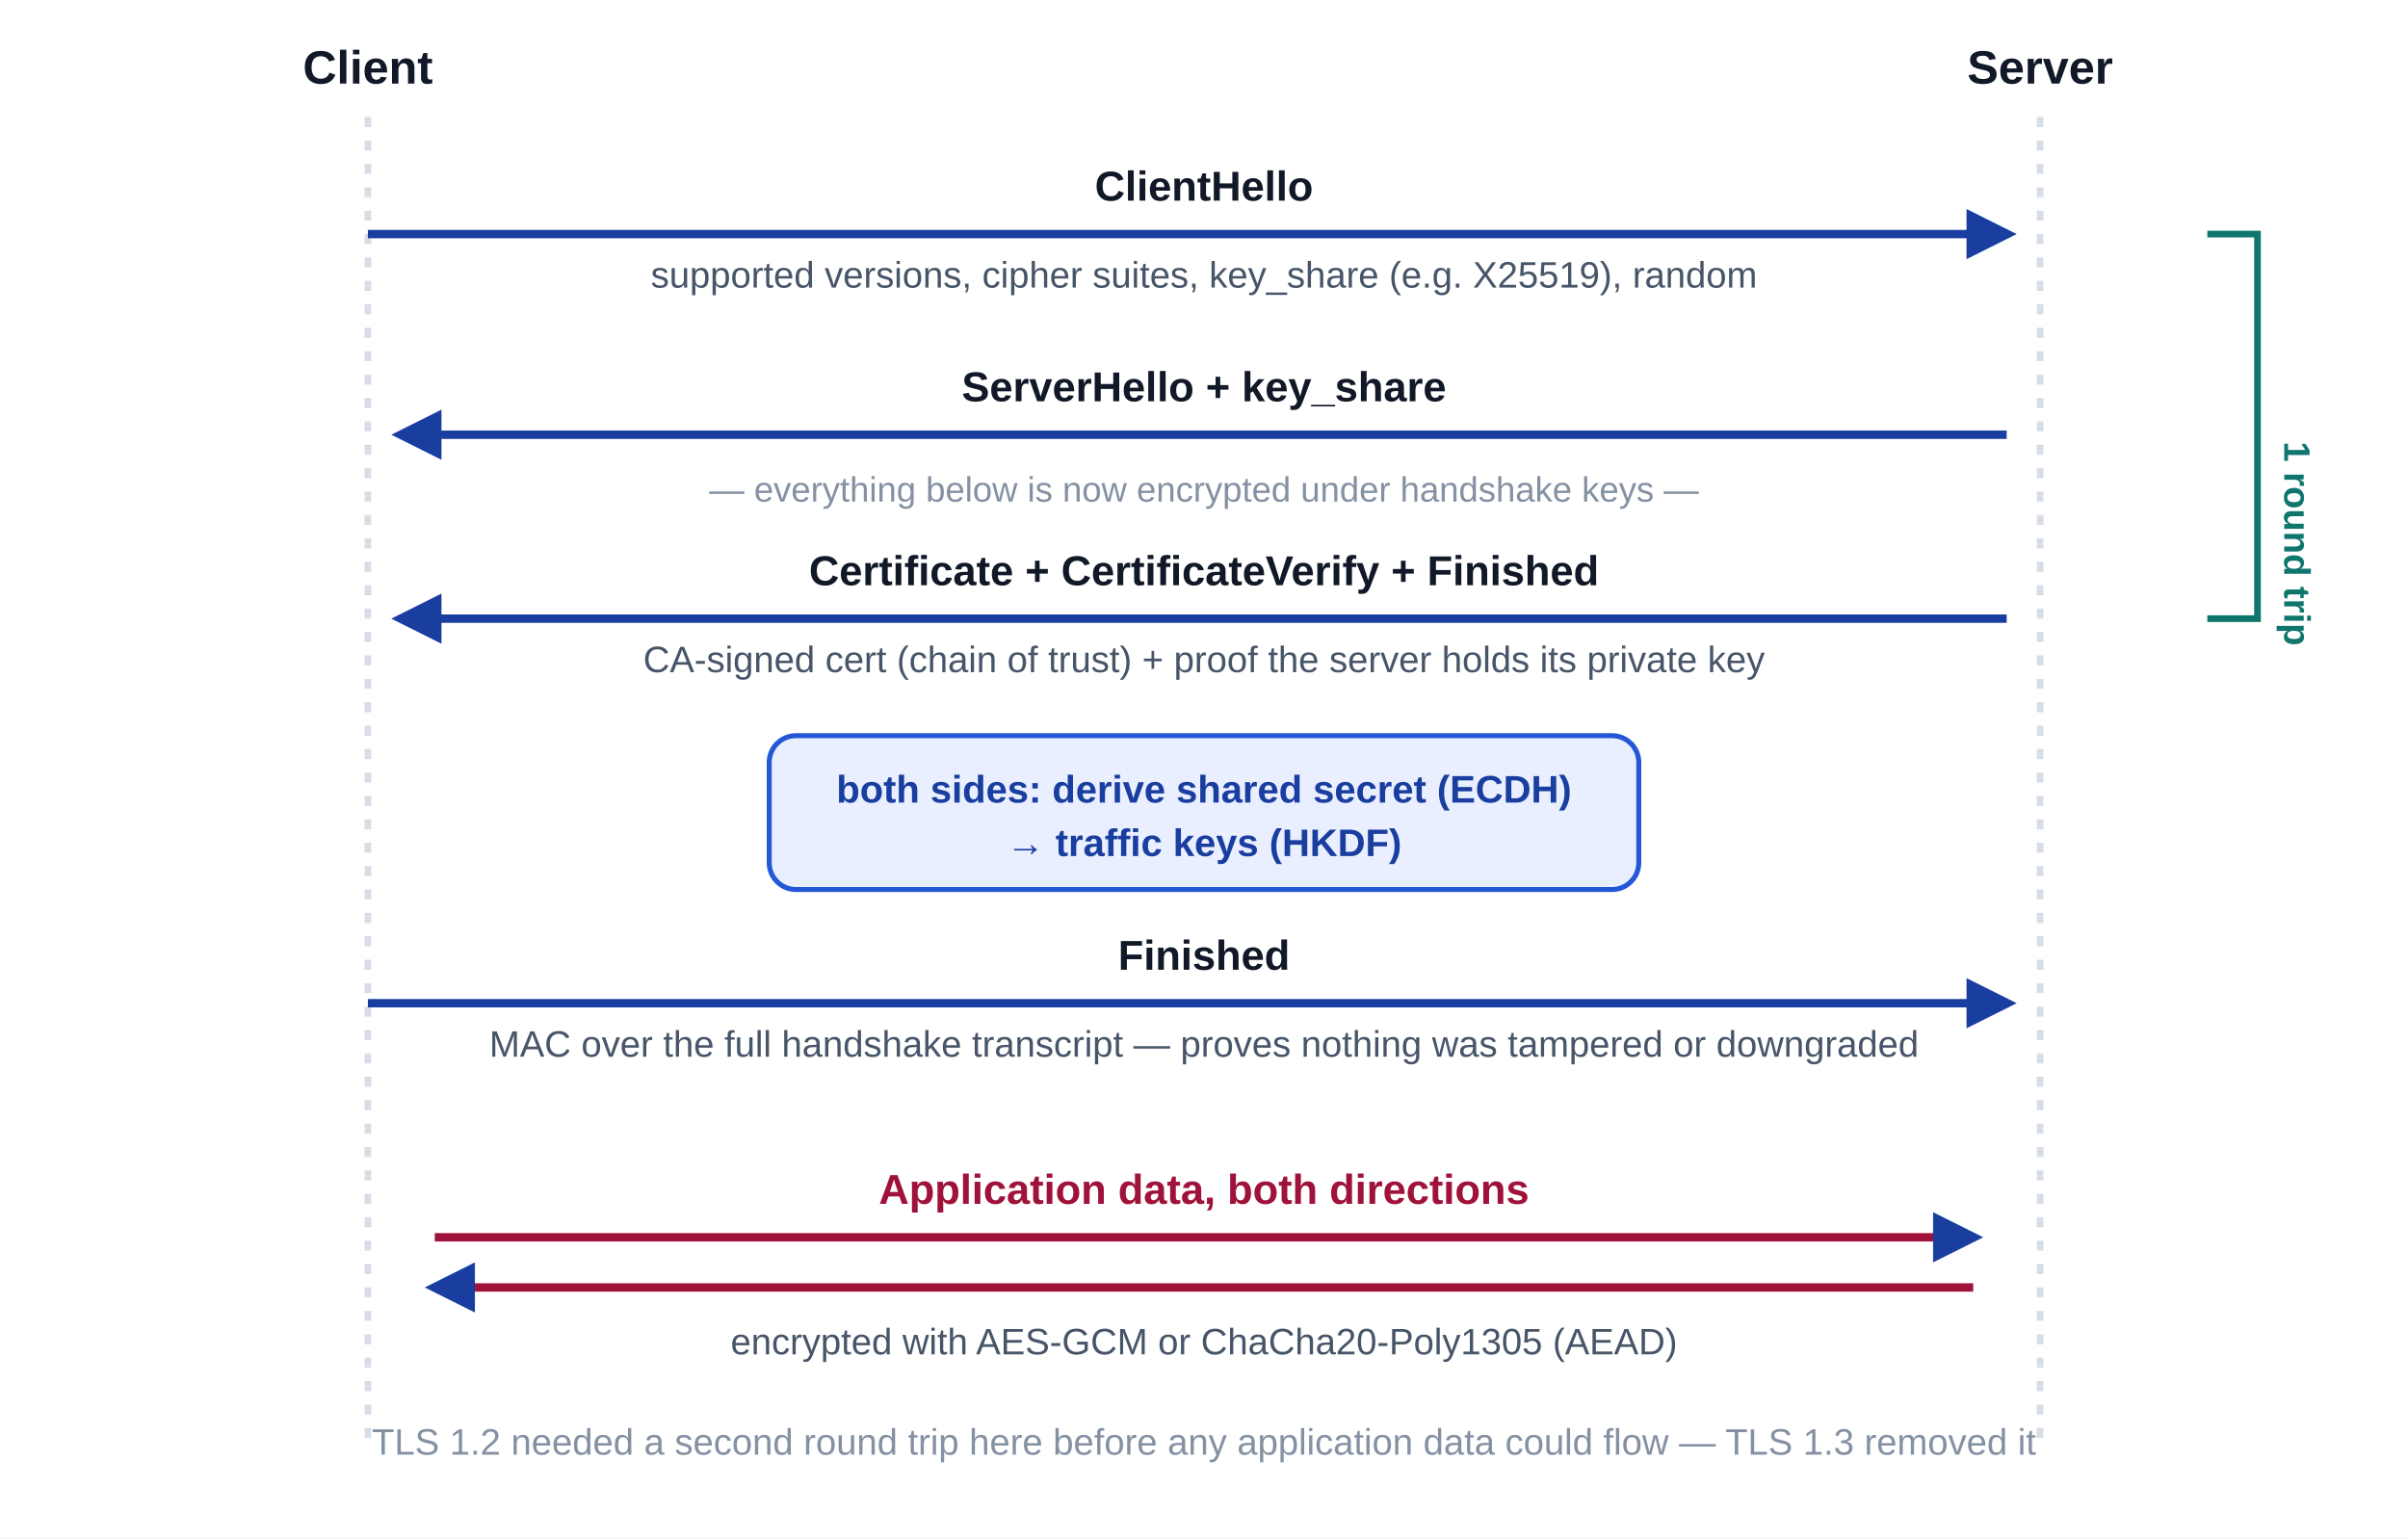
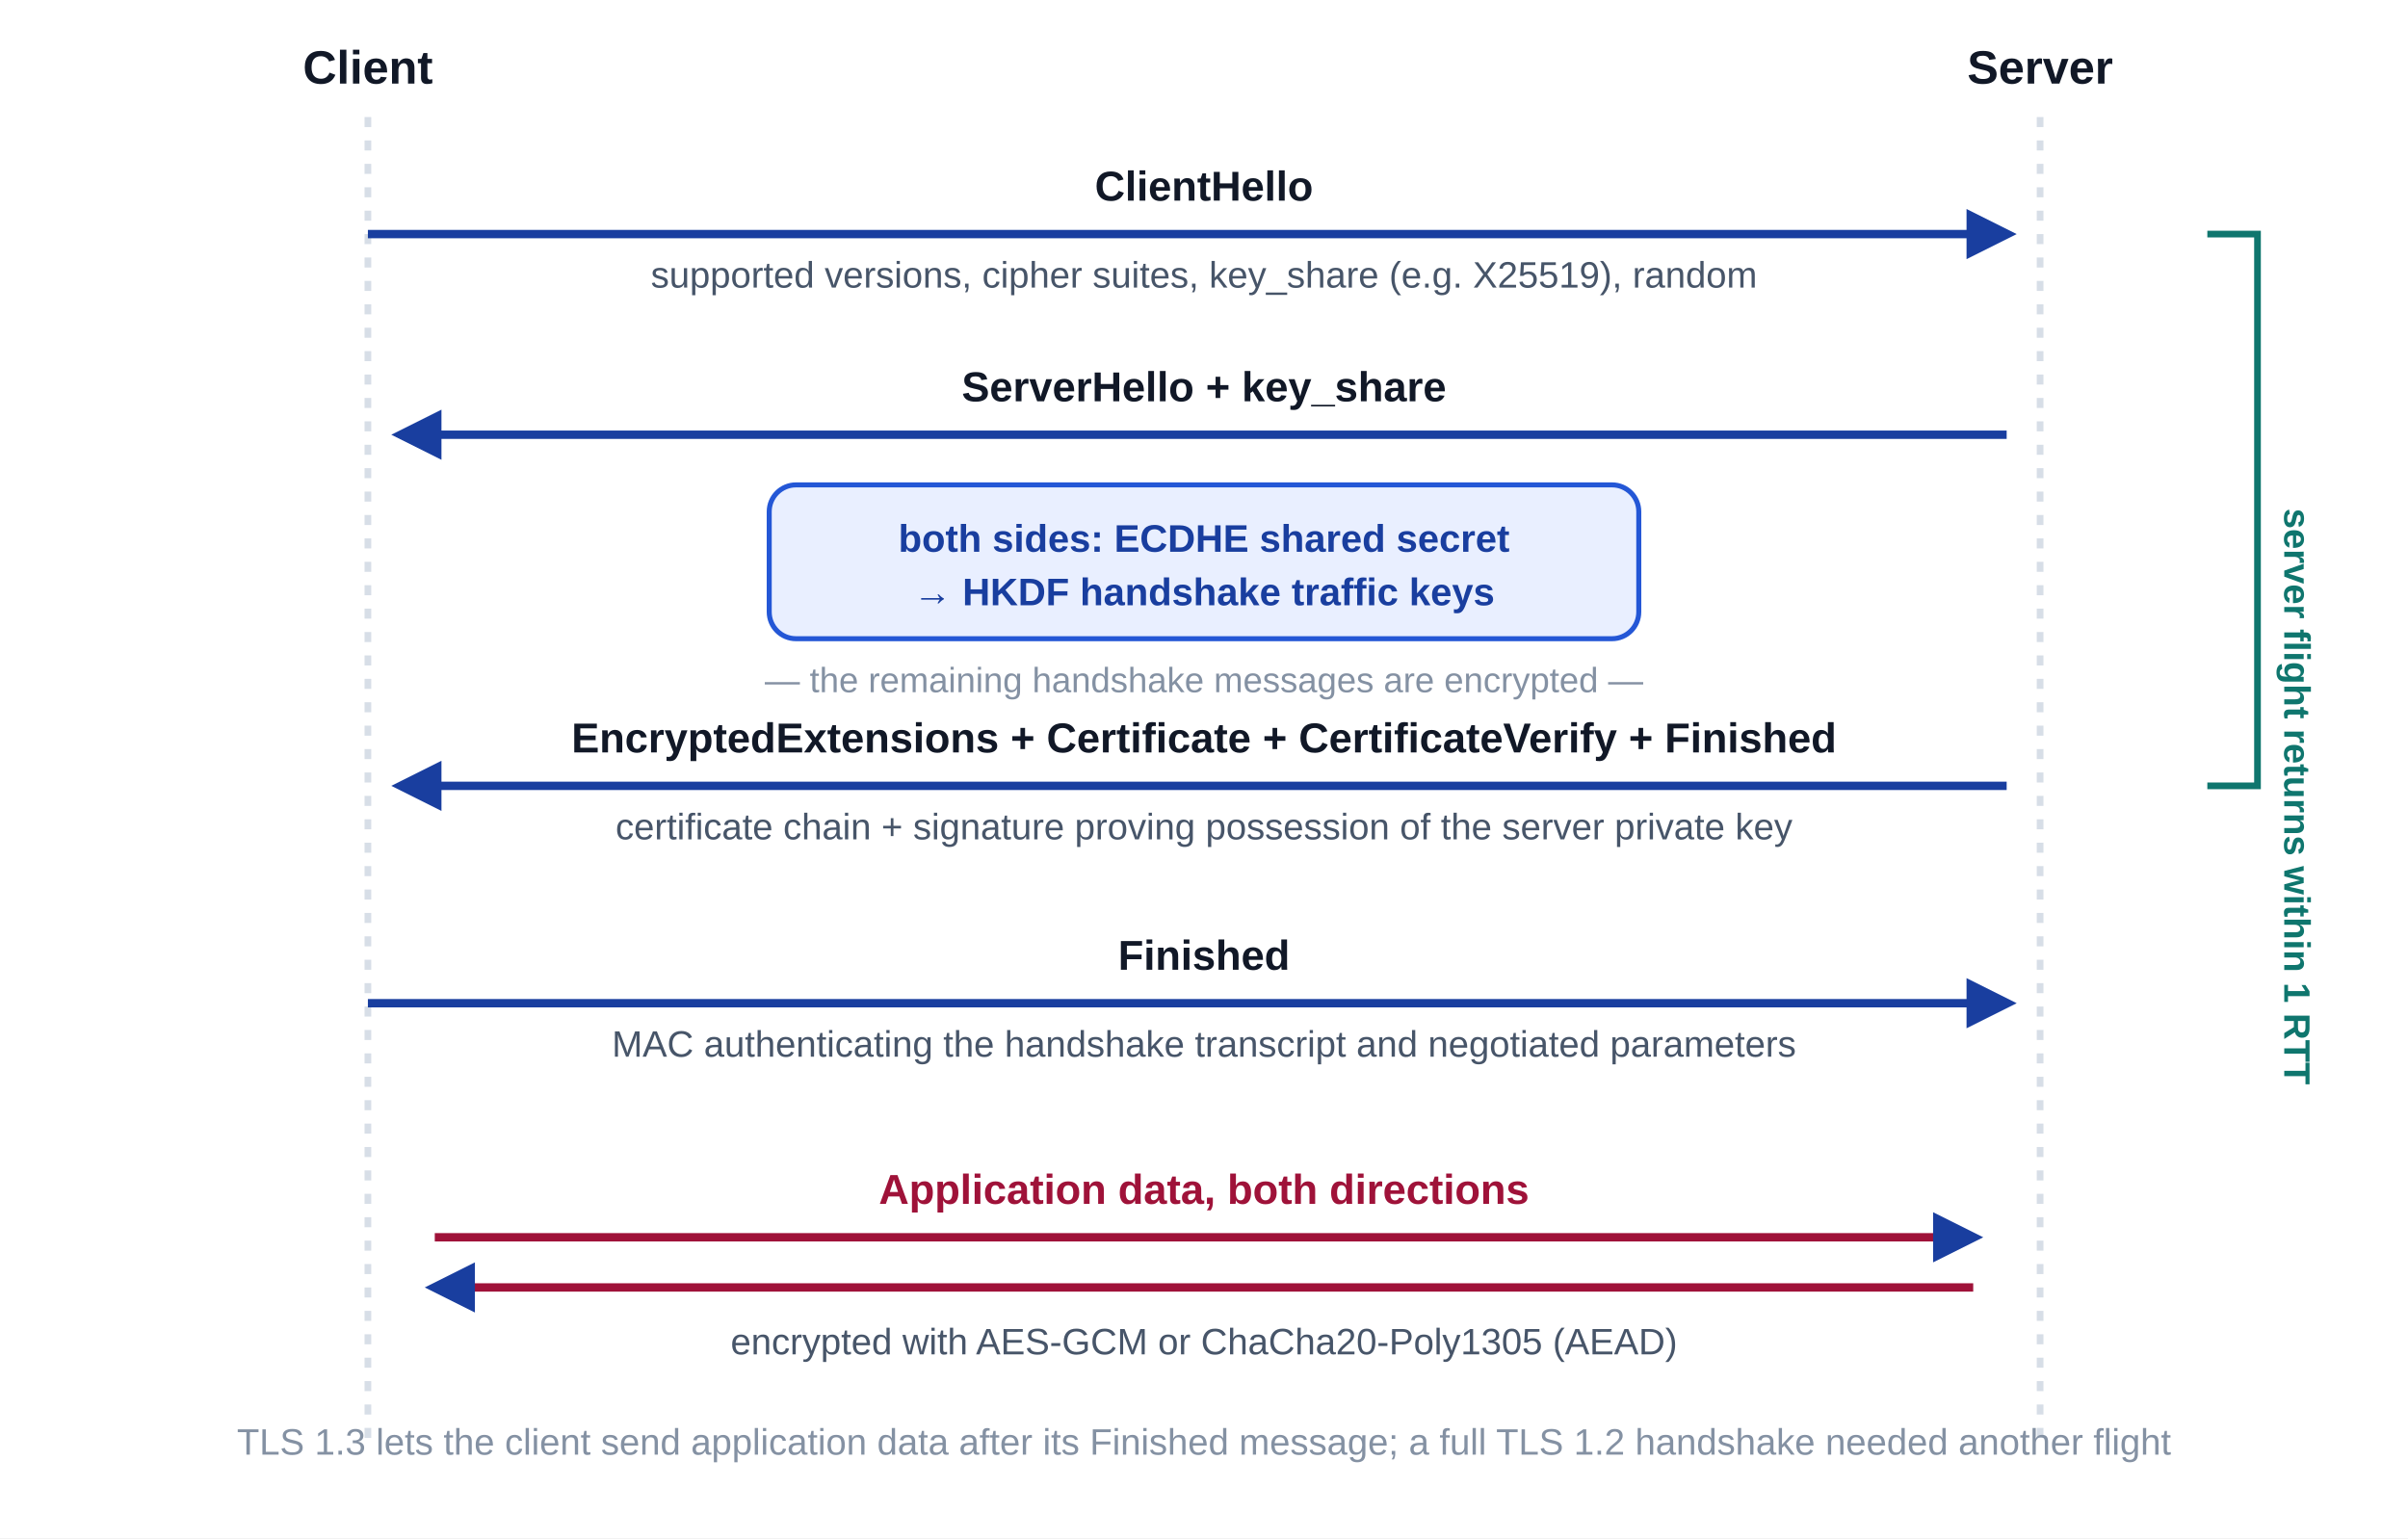
<svg xmlns="http://www.w3.org/2000/svg" viewBox="0 0 720 460" font-family="-apple-system,'Segoe UI',Arial,sans-serif">
  <rect x="0" y="0" width="720" height="460" fill="#ffffff" />
  <defs>
    <marker id="ah6" viewBox="0 0 10 10" refX="8" refY="5" markerWidth="6" markerHeight="6" orient="auto-start-reverse">
      <path d="M0 0 L10 5 L0 10 z" fill="#193e9f" />
    </marker>
  </defs>
  <text x="110" y="25" font-size="14" font-weight="700" fill="#111827" text-anchor="middle">Client</text>
  <text x="610" y="25" font-size="14" font-weight="700" fill="#111827" text-anchor="middle">Server</text>
  <line x1="110" y1="35" x2="110" y2="430" stroke="#d7dee7" stroke-width="2" stroke-dasharray="3 4" />
  <line x1="610" y1="35" x2="610" y2="430" stroke="#d7dee7" stroke-width="2" stroke-dasharray="3 4" />
  <path d="M110 70 L600 70" stroke="#193e9f" stroke-width="2.5" fill="none" marker-end="url(#ah6)" />
  <text x="360" y="60" font-size="12.5" font-weight="700" fill="#111827" text-anchor="middle">ClientHello</text>
  <text x="360" y="86" font-size="11" fill="#475569" text-anchor="middle">supported versions, cipher suites, key_share (e.g. X25519), random</text>
  <path d="M600 130 L120 130" stroke="#193e9f" stroke-width="2.5" fill="none" marker-end="url(#ah6)" />
  <text x="360" y="120" font-size="12.5" font-weight="700" fill="#111827" text-anchor="middle">ServerHello + key_share</text>
-   <text x="360" y="150" font-size="10.5" fill="#8491a3" text-anchor="middle">— everything below is now encrypted under handshake keys —</text>
-   <path d="M600 185 L120 185" stroke="#193e9f" stroke-width="2.5" fill="none" marker-end="url(#ah6)" />
-   <text x="360" y="175" font-size="12.5" font-weight="700" fill="#111827" text-anchor="middle">Certificate + CertificateVerify + Finished</text>
-   <text x="360" y="201" font-size="11" fill="#475569" text-anchor="middle">CA-signed cert (chain of trust) + proof the server holds its private key</text>
-   <path d="M660 70 L675 70 L675 185 L660 185" stroke="#0f766e" stroke-width="2" fill="none" />
-   <text x="683" y="132" font-size="11" font-weight="700" fill="#0f766e" text-anchor="start" transform="rotate(90 683 132)">1 round trip</text>
-   <rect x="230" y="220" width="260" height="46" rx="8" fill="#e9efff" stroke="#2457d6" stroke-width="1.5" />
-   <text x="360" y="240" font-size="11.5" font-weight="700" fill="#193e9f" text-anchor="middle">both sides: derive shared secret (ECDH)</text>
-   <text x="360" y="256" font-size="11.5" font-weight="700" fill="#193e9f" text-anchor="middle">→ traffic keys (HKDF)</text>
+   <rect x="230" y="145" width="260" height="46" rx="8" fill="#e9efff" stroke="#2457d6" stroke-width="1.5" />
+   <text x="360" y="165" font-size="11.5" font-weight="700" fill="#193e9f" text-anchor="middle">both sides: ECDHE shared secret</text>
+   <text x="360" y="181" font-size="11.5" font-weight="700" fill="#193e9f" text-anchor="middle">→ HKDF handshake traffic keys</text>
+   <text x="360" y="207" font-size="10.5" fill="#8491a3" text-anchor="middle">— the remaining handshake messages are encrypted —</text>
+   <path d="M600 235 L120 235" stroke="#193e9f" stroke-width="2.5" fill="none" marker-end="url(#ah6)" />
+   <text x="360" y="225" font-size="12.5" font-weight="700" fill="#111827" text-anchor="middle">EncryptedExtensions + Certificate + CertificateVerify + Finished</text>
+   <text x="360" y="251" font-size="11" fill="#475569" text-anchor="middle">certificate chain + signature proving possession of the server private key</text>
+   <path d="M660 70 L675 70 L675 235 L660 235" stroke="#0f766e" stroke-width="2" fill="none" />
+   <text x="683" y="152" font-size="11" font-weight="700" fill="#0f766e" text-anchor="start" transform="rotate(90 683 152)">server flight returns within 1 RTT</text>
  <path d="M110 300 L600 300" stroke="#193e9f" stroke-width="2.5" fill="none" marker-end="url(#ah6)" />
  <text x="360" y="290" font-size="12.5" font-weight="700" fill="#111827" text-anchor="middle">Finished</text>
-   <text x="360" y="316" font-size="11" fill="#475569" text-anchor="middle">MAC over the full handshake transcript — proves nothing was tampered or downgraded</text>
+   <text x="360" y="316" font-size="11" fill="#475569" text-anchor="middle">MAC authenticating the handshake transcript and negotiated parameters</text>
  <path d="M130 370 L590 370" stroke="#9f1239" stroke-width="2.5" fill="none" marker-end="url(#ah6)" />
  <path d="M590 385 L130 385" stroke="#9f1239" stroke-width="2.5" fill="none" marker-end="url(#ah6)" />
  <text x="360" y="360" font-size="12.5" font-weight="700" fill="#9f1239" text-anchor="middle">Application data, both directions</text>
  <text x="360" y="405" font-size="11" fill="#475569" text-anchor="middle">encrypted with AES-GCM or ChaCha20-Poly1305 (AEAD)</text>
-   <text x="360" y="435" font-size="11" fill="#8491a3" text-anchor="middle">TLS 1.2 needed a second round trip here before any application data could flow — TLS 1.3 removed it</text>
+   <text x="360" y="435" font-size="11" fill="#8491a3" text-anchor="middle">TLS 1.3 lets the client send application data after its Finished message; a full TLS 1.2 handshake needed another flight</text>
</svg>
